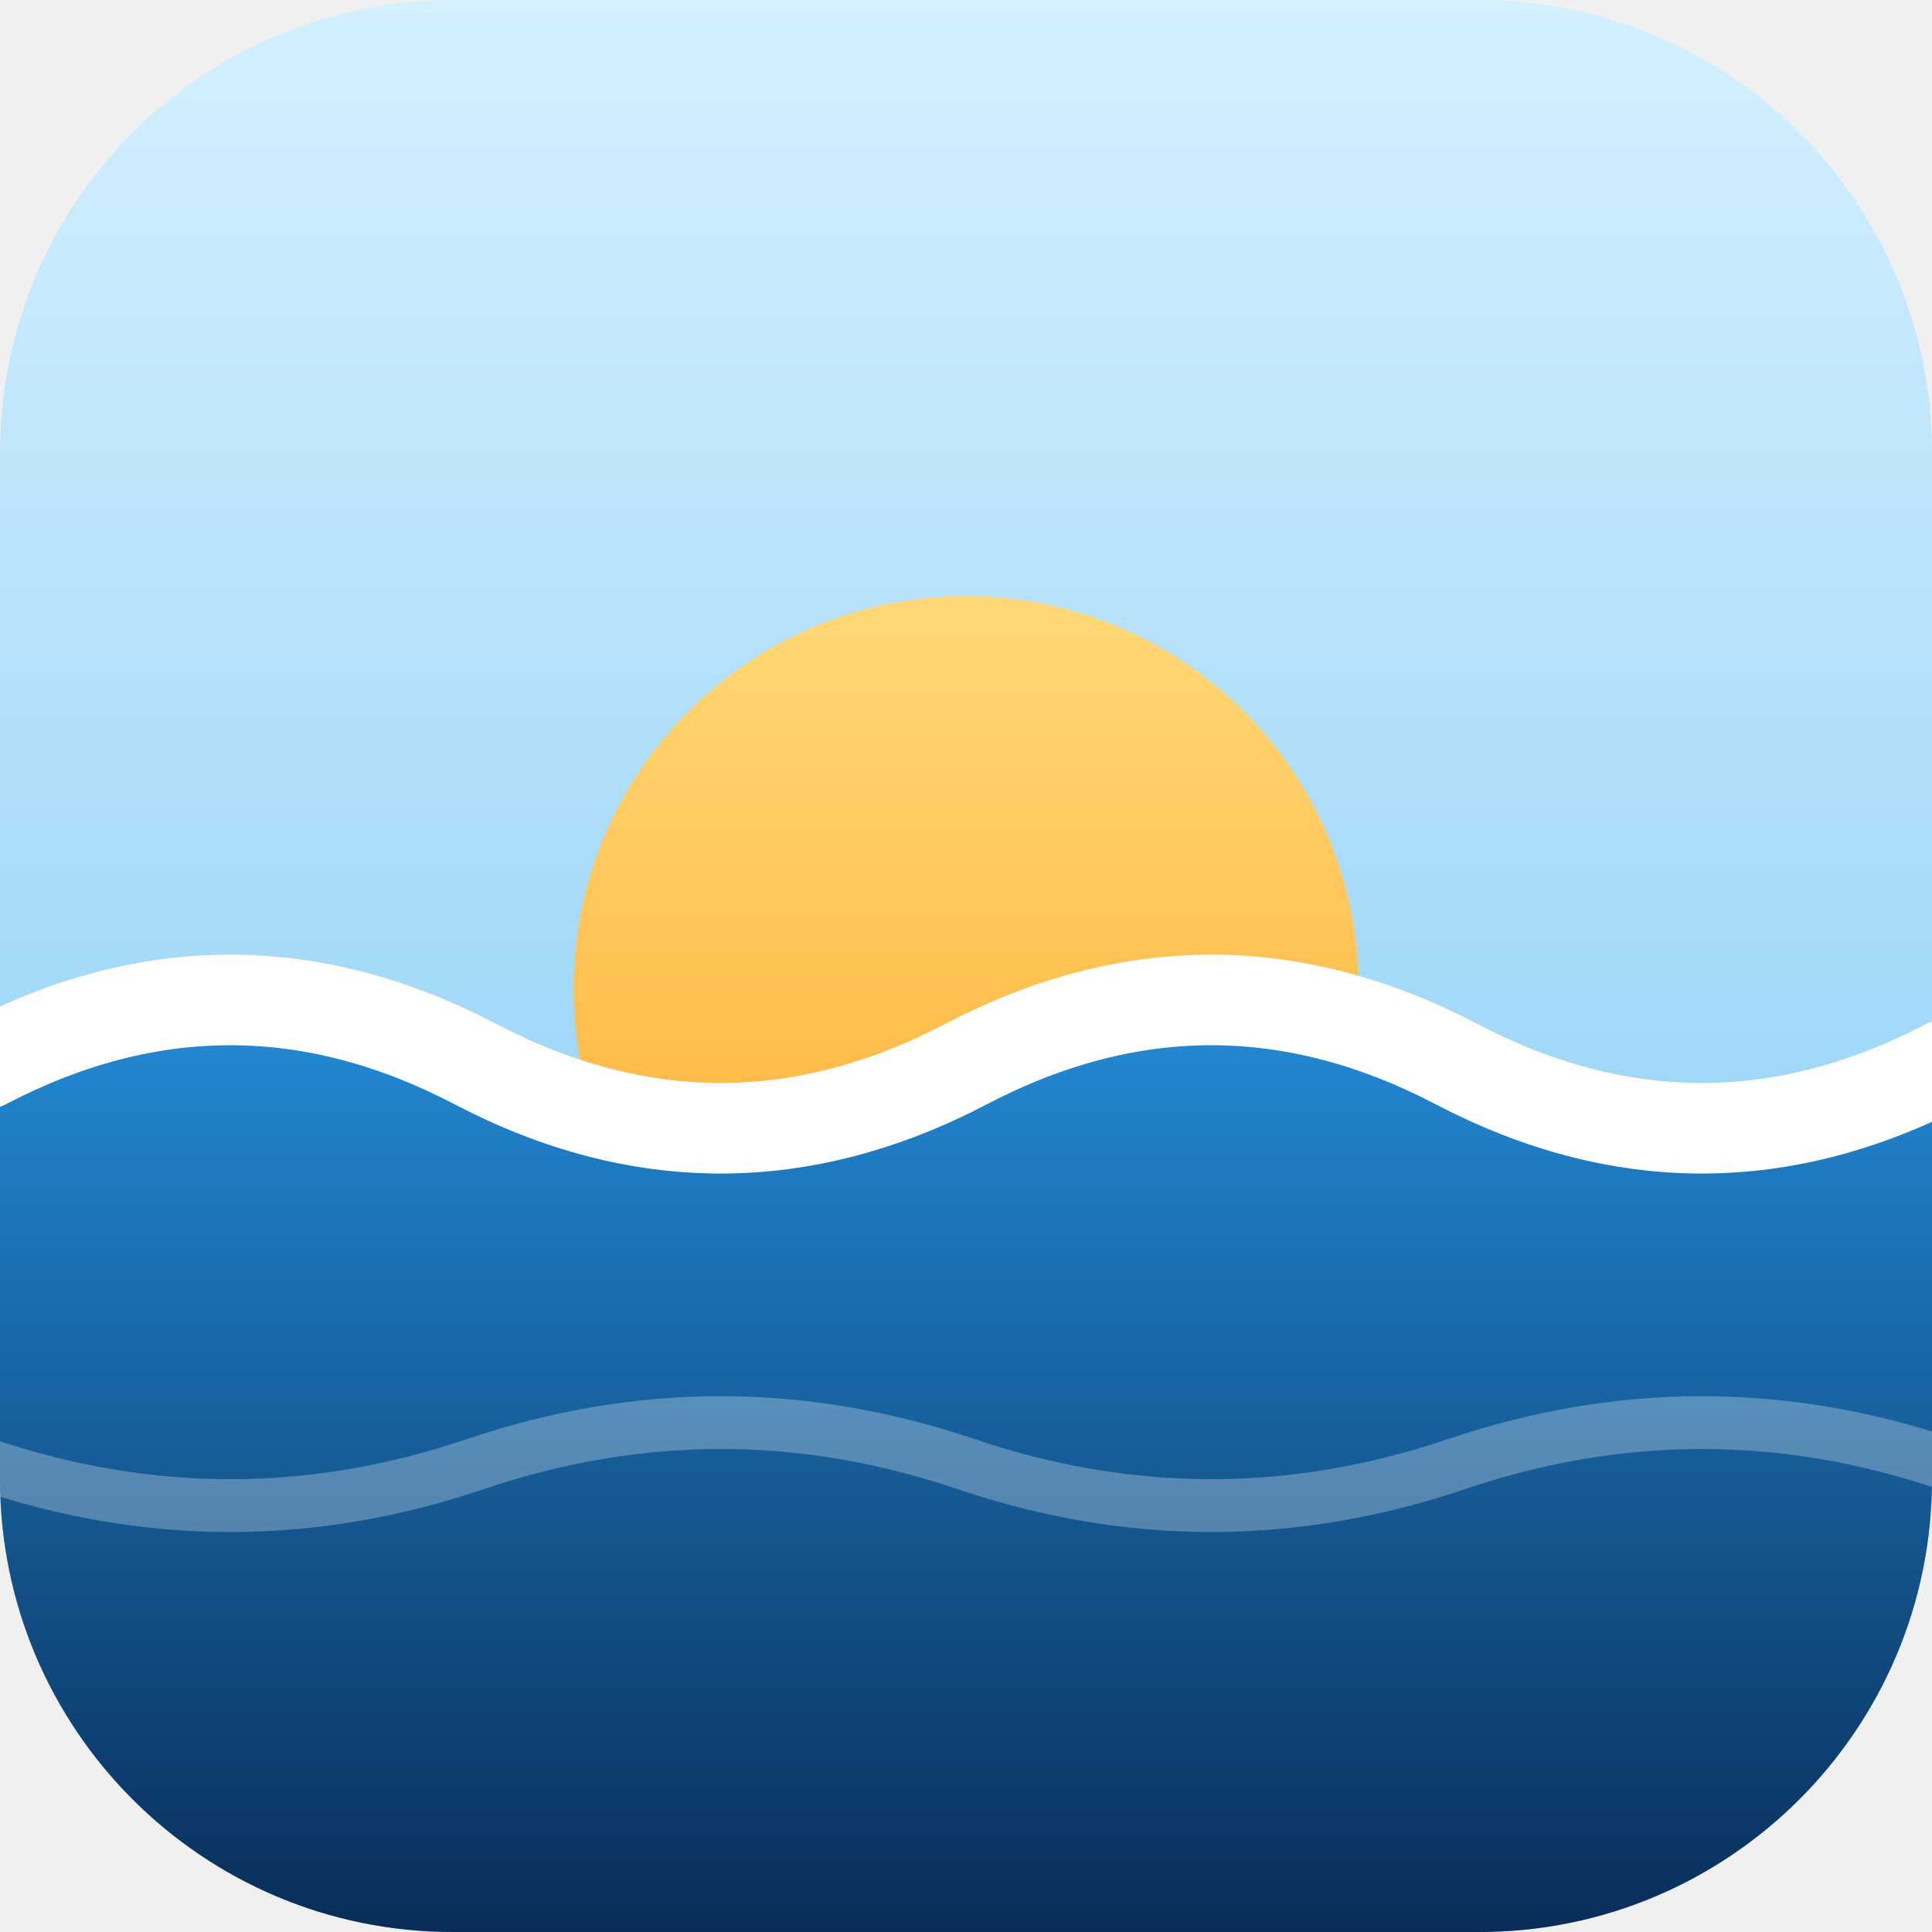
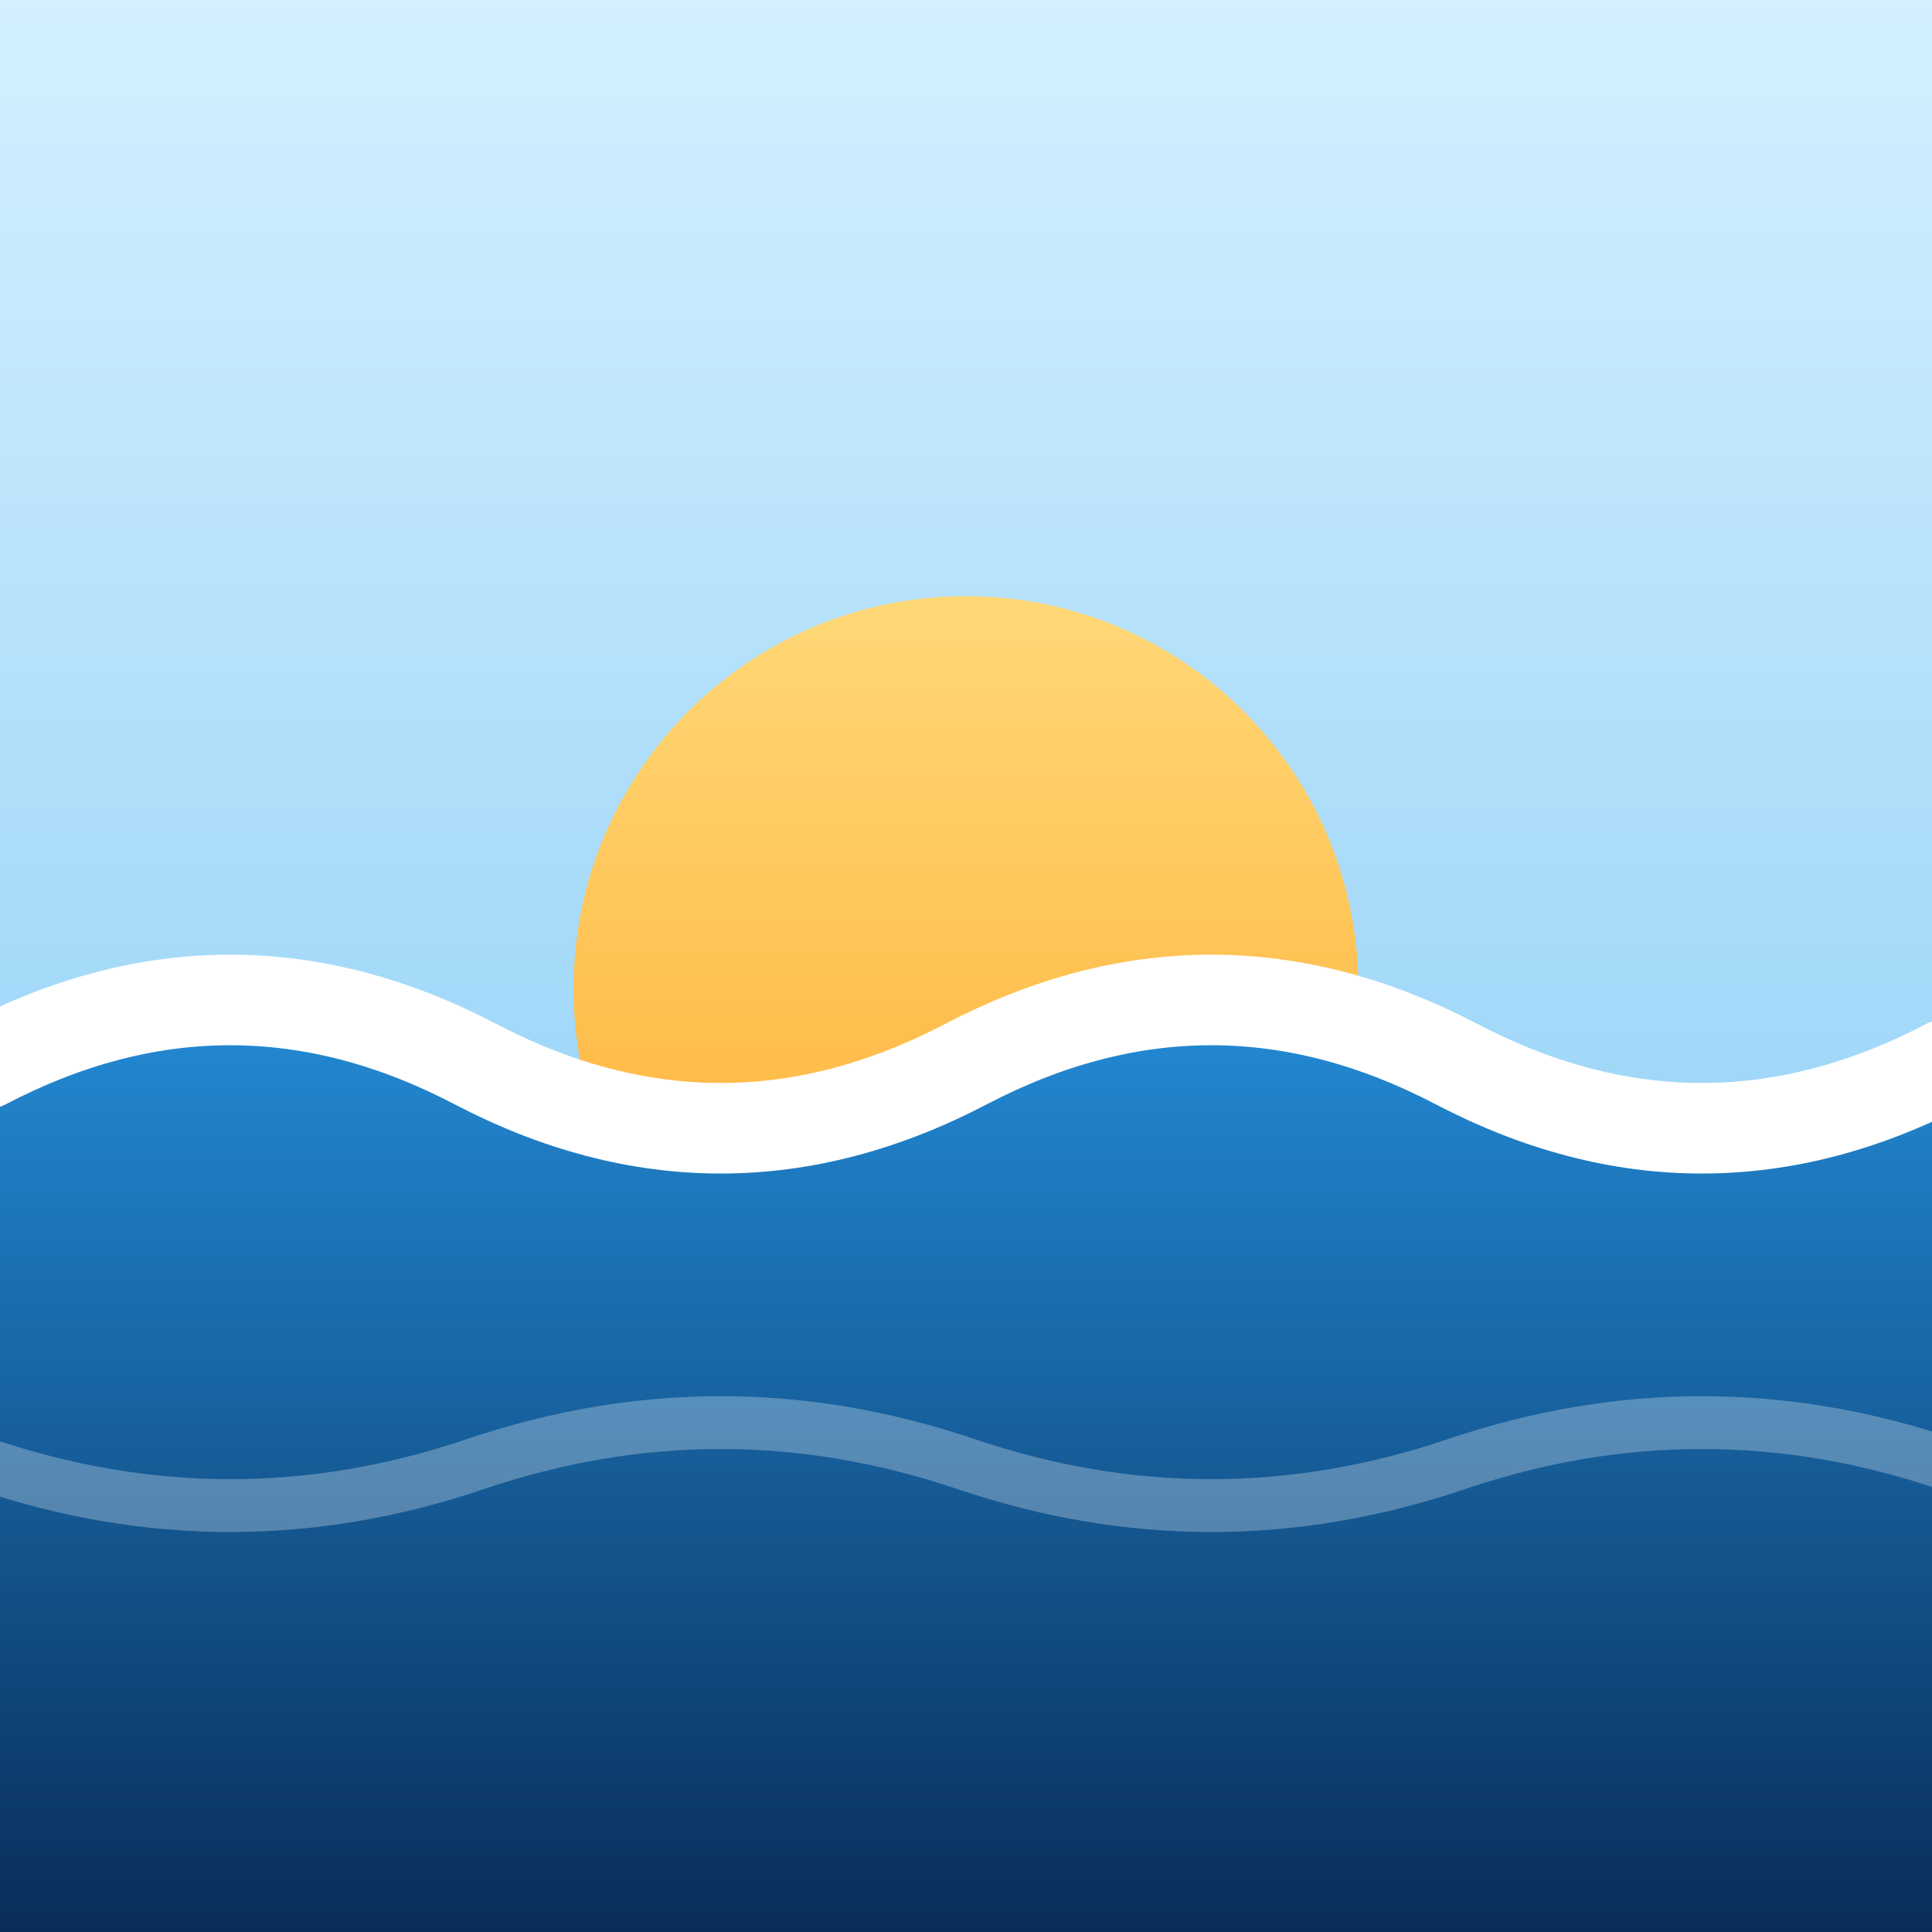
<svg xmlns="http://www.w3.org/2000/svg" viewBox="0 0 512 512" width="512" height="512" role="img" aria-label="Kadal">
  <defs>
-     <clipPath id="kc1">
-       <rect width="512" height="512" rx="120" />
+     <clipPath id="kc2">
+       <rect width="512" height="512" />
    </clipPath>
-     <linearGradient id="ks1" x1="0" y1="0" x2="0" y2="1">
+     <linearGradient id="ks2" x1="0" y1="0" x2="0" y2="1">
      <stop offset="0" stop-color="#d4f0ff" />
      <stop offset="1" stop-color="#78c4f3" />
    </linearGradient>
-     <linearGradient id="kd1" x1="0" y1="0" x2="0" y2="1">
+     <linearGradient id="kd2" x1="0" y1="0" x2="0" y2="1">
      <stop offset="0" stop-color="#238bd6" />
      <stop offset="1" stop-color="#082a55" />
    </linearGradient>
-     <linearGradient id="kg1" x1="0" y1="0" x2="0" y2="1">
+     <linearGradient id="kg2" x1="0" y1="0" x2="0" y2="1">
      <stop offset="0" stop-color="#ffd877" />
      <stop offset="1" stop-color="#ffab2e" />
    </linearGradient>
  </defs>
-   <g clip-path="url(#kc1)">
-     <rect width="512" height="512" fill="url(#ks1)" />
-     <circle cx="256" cy="262" r="104" fill="url(#kg1)" />
-     <path d="M-4 282 Q61 248 126 282 T256.0 282 T386.0 282 T516.0 282 V520 H-4Z" fill="url(#kd1)" />
+   <g clip-path="url(#kc2)">
+     <rect width="512" height="512" fill="url(#ks2)" />
+     <circle cx="256" cy="262" r="104" fill="url(#kg2)" />
+     <path d="M-4 282 Q61 248 126 282 T256.0 282 T386.0 282 T516.0 282 V520 H-4Z" fill="url(#kd2)" />
    <path d="M-4 282 Q61 248 126 282 T256.0 282 T386.0 282 T516.0 282" fill="none" stroke="#fff" stroke-width="24" stroke-linecap="round" />
    <path d="M-4 388 Q61 410 126 388 T256.0 388 T386.0 388 T516.0 388" fill="none" stroke="#fff" stroke-opacity=".28" stroke-width="14" stroke-linecap="round" />
  </g>
</svg>
